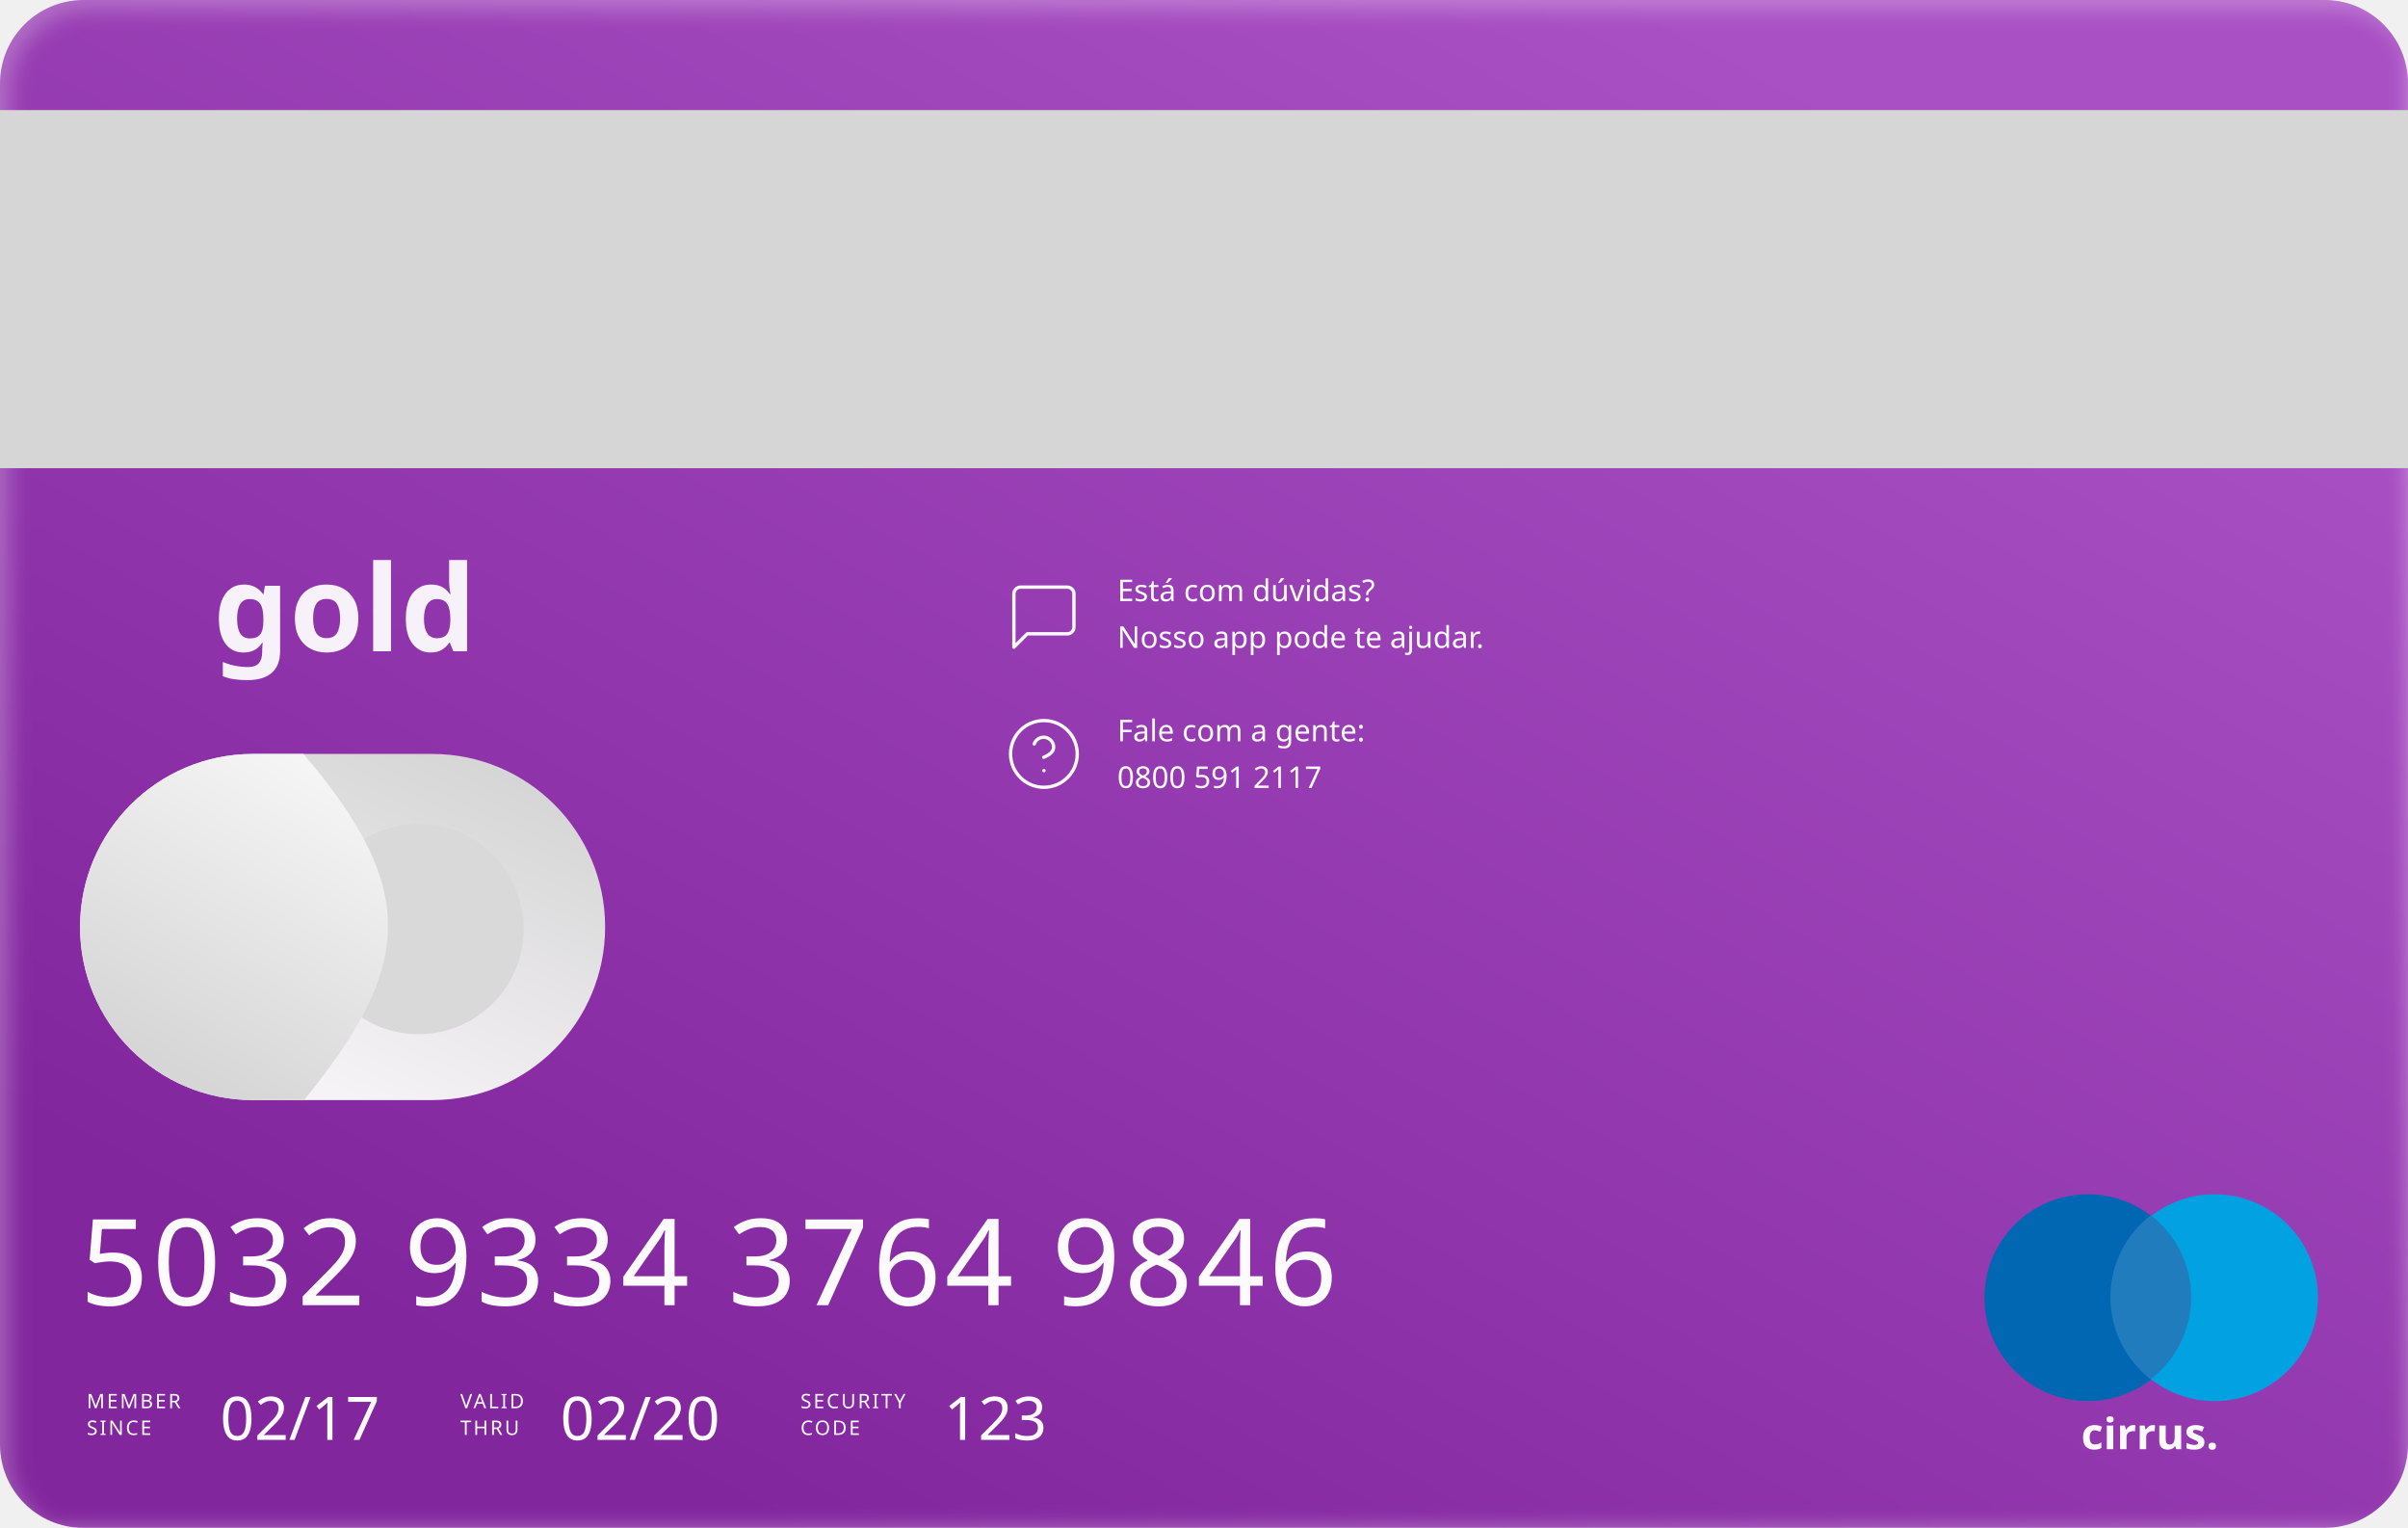
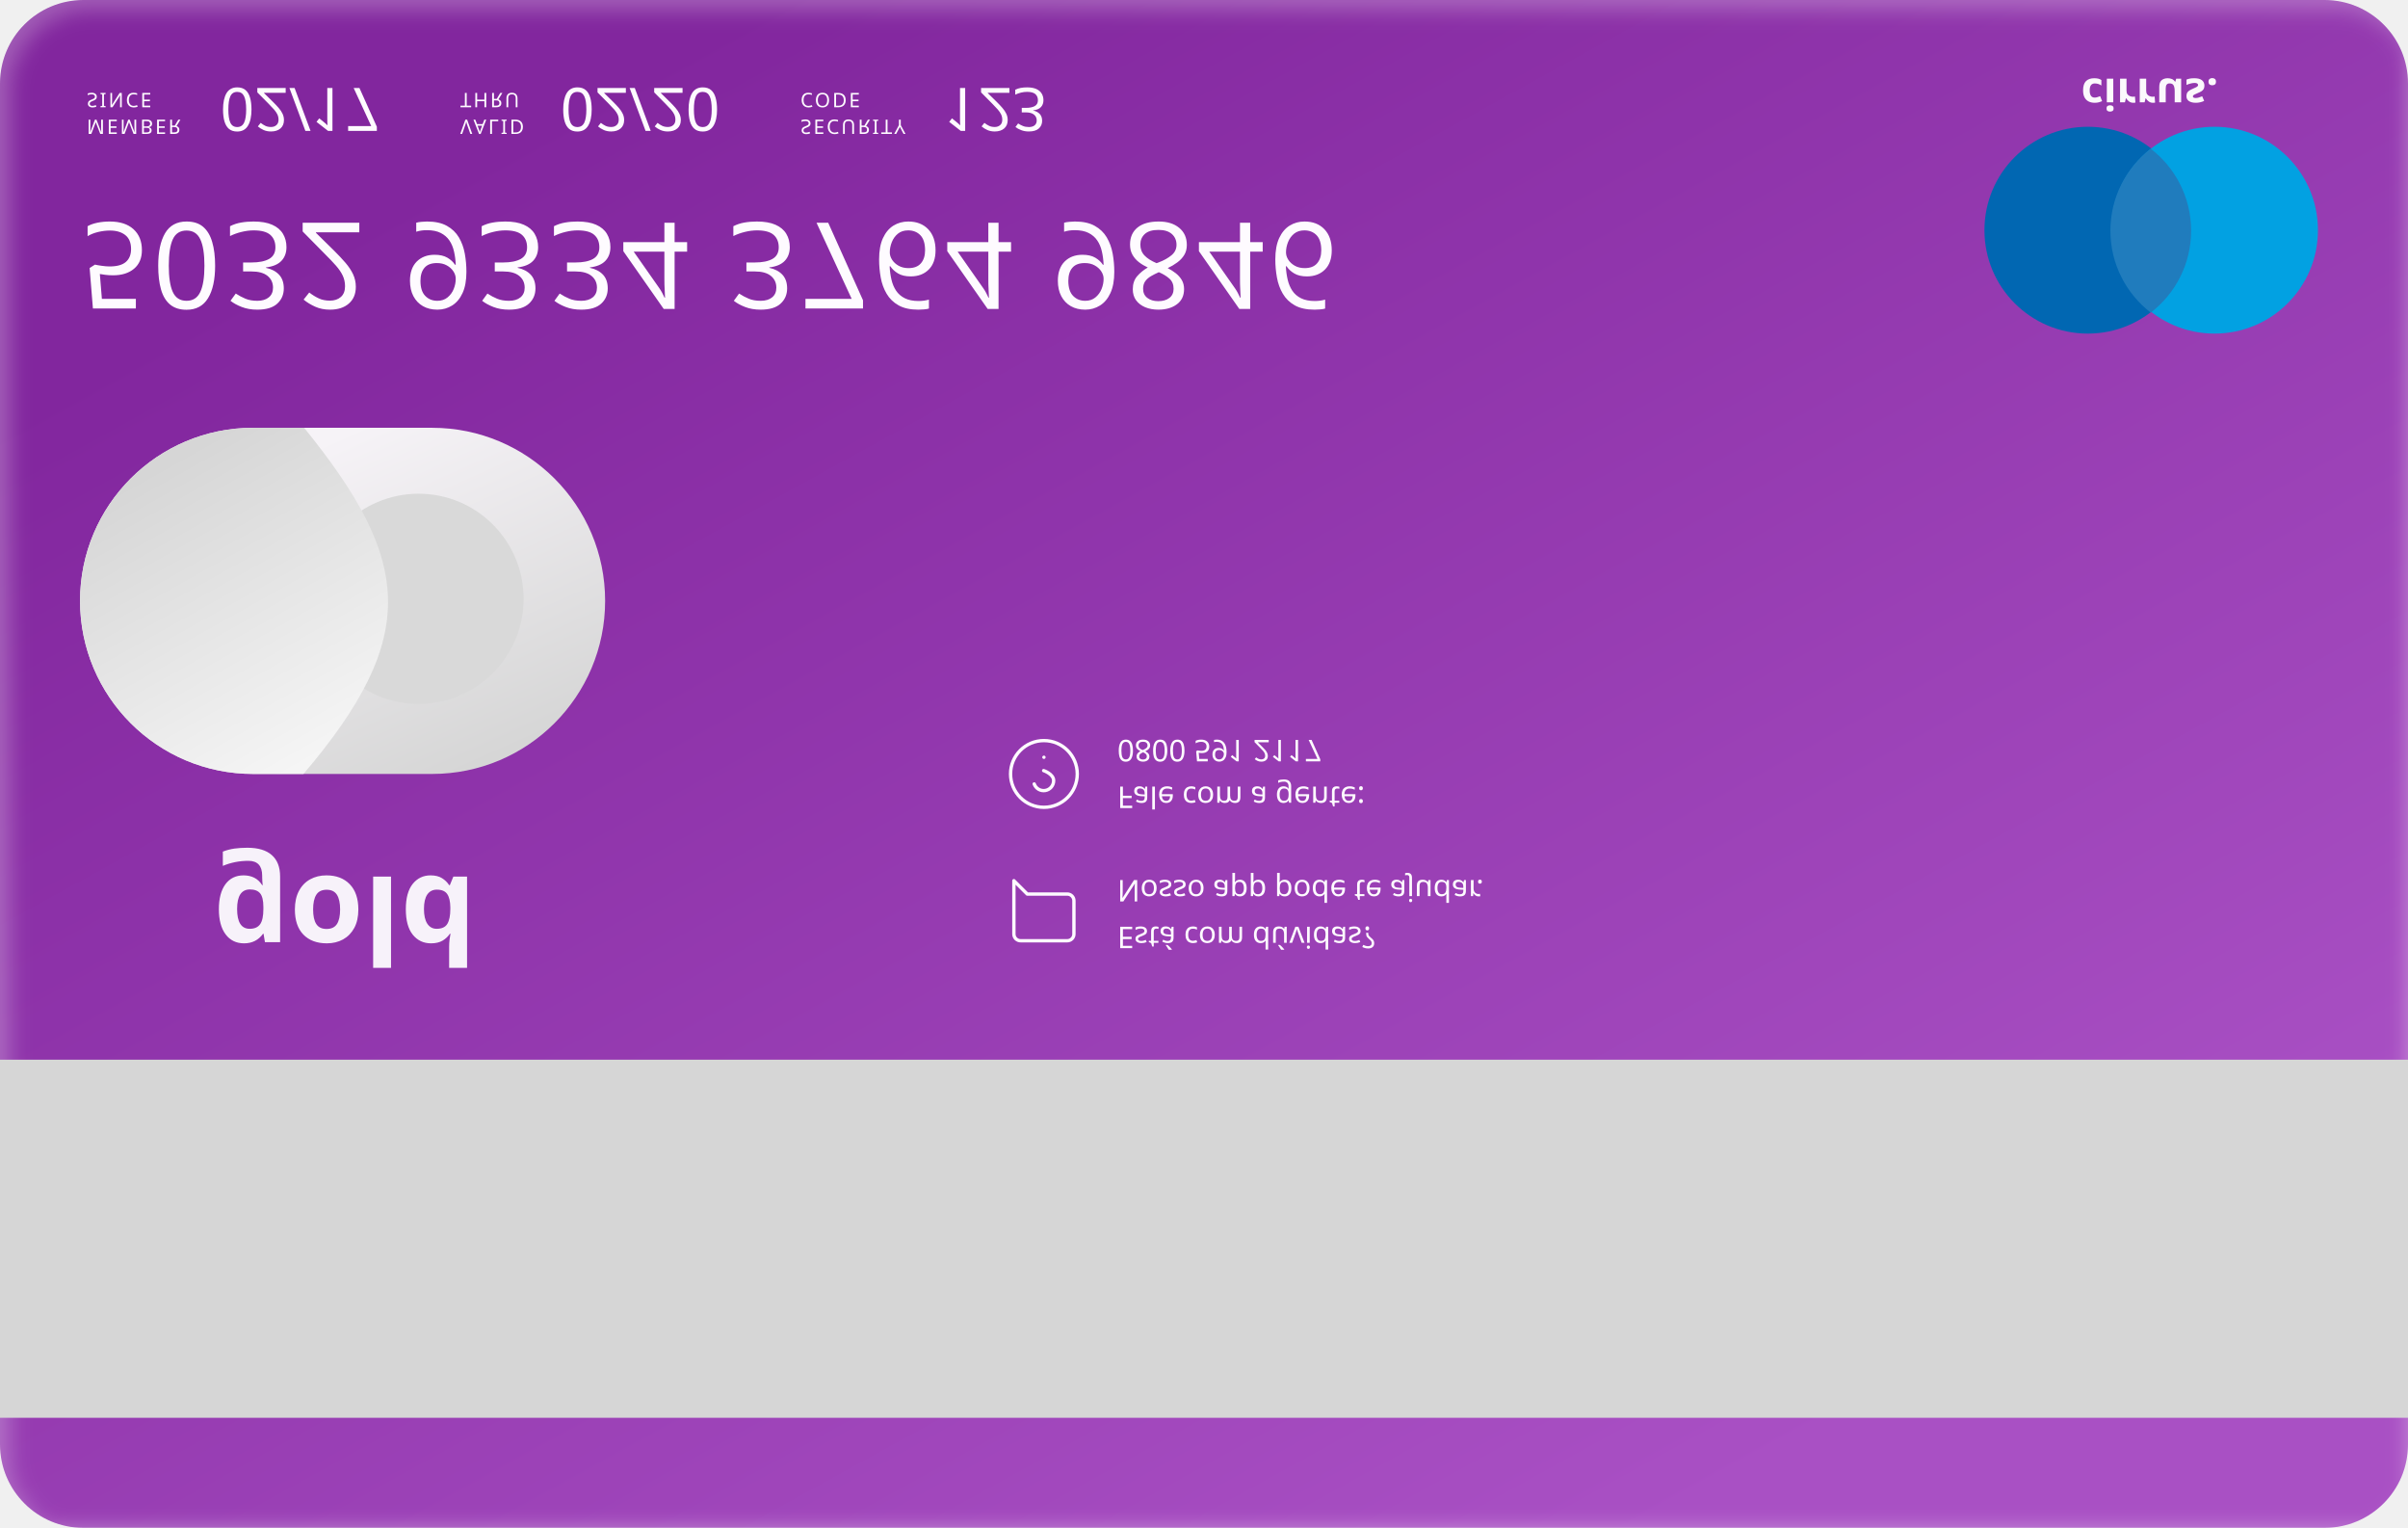
<svg xmlns="http://www.w3.org/2000/svg" width="722" height="458" viewBox="0 0 722 458" fill="none">
-   <g clip-path="url(#clip0_609_105)">
-     <g filter="url(#filter0_i_609_105)">
-       <rect width="722" height="458" rx="25" fill="url(#paint0_linear_609_105)" />
+   <g clip-path="url(#clip0_1137_0)">
+     <g filter="url(#filter0_i_1137_0)">
+       <rect width="722" height="458" rx="25" transform="matrix(1 0 0 -1 0 458)" fill="url(#paint0_linear_1137_0)" />
    </g>
-     <rect y="33" width="722" height="107.344" fill="#D6D6D6" />
-     <rect x="24" y="226" width="157.438" height="103.766" rx="51.883" fill="url(#paint1_linear_609_105)" />
-     <text fill="#FEFBFF" xml:space="preserve" style="white-space: pre" font-family="Sora" font-size="36" letter-spacing="0.03em">
-       <tspan x="24" y="391.24">5032 9334 3764 9846</tspan>
+     <rect width="722" height="107.344" transform="matrix(1 0 0 -1 0 425)" fill="#D6D6D6" />
+     <rect width="157.438" height="103.766" rx="51.883" transform="matrix(1 0 0 -1 24 232)" fill="url(#paint1_linear_1137_0)" />
+     <text transform="matrix(1 0 0 -1 24 104)" fill="#FEFBFF" xml:space="preserve" style="white-space: pre" font-family="Sora" font-size="36" letter-spacing="0.03em">
+       <tspan x="0" y="37.24">5032 9334 3764 9846</tspan>
    </text>
-     <text fill="#F7F2FA" xml:space="preserve" style="white-space: pre" font-family="Sora" font-size="36" font-weight="600" letter-spacing="0em">
-       <tspan x="64" y="195.24">gold</tspan>
+     <text transform="matrix(1 0 0 -1 64 300)" fill="#F7F2FA" xml:space="preserve" style="white-space: pre" font-family="Sora" font-size="36" font-weight="600" letter-spacing="0em">
+       <tspan x="0" y="37.24">gold</tspan>
    </text>
-     <text fill="#FEFBFF" xml:space="preserve" style="white-space: pre" font-family="Sora" font-size="18" letter-spacing="0em">
-       <tspan x="66" y="431.62">02/17</tspan>
+     <text transform="matrix(1 0 0 -1 66 45)" fill="#FEFBFF" xml:space="preserve" style="white-space: pre" font-family="Sora" font-size="18" letter-spacing="0em">
+       <tspan x="0" y="18.62">02/17</tspan>
    </text>
-     <text fill="#FEFBFF" xml:space="preserve" style="white-space: pre" font-family="Sora" font-size="18" letter-spacing="0em">
-       <tspan x="168" y="431.62">02/20</tspan>
+     <text transform="matrix(1 0 0 -1 168 45)" fill="#FEFBFF" xml:space="preserve" style="white-space: pre" font-family="Sora" font-size="18" letter-spacing="0em">
+       <tspan x="0" y="18.62">02/20</tspan>
    </text>
-     <text fill="#FEFBFF" xml:space="preserve" style="white-space: pre" font-family="Sora" font-size="18" letter-spacing="0em">
-       <tspan x="283" y="431.62">123</tspan>
+     <text transform="matrix(1 0 0 -1 283 45)" fill="#FEFBFF" xml:space="preserve" style="white-space: pre" font-family="Sora" font-size="18" letter-spacing="0em">
+       <tspan x="0" y="18.62">123</tspan>
    </text>
-     <text fill="#FBF9FC" xml:space="preserve" style="white-space: pre" font-family="Sora" font-size="13" font-weight="600" letter-spacing="0em">
-       <tspan x="624" y="434.42">cirrus.</tspan>
+     <text transform="matrix(1 0 0 -1 624 37)" fill="#FBF9FC" xml:space="preserve" style="white-space: pre" font-family="Sora" font-size="13" font-weight="600" letter-spacing="0em">
+       <tspan x="0" y="13.42">cirrus.</tspan>
    </text>
-     <circle cx="626" cy="389" r="31" fill="#0167B2" />
-     <circle cx="664" cy="389" r="31" fill="#02A1E2" />
-     <path fill-rule="evenodd" clip-rule="evenodd" d="M644.872 413.401C652.228 407.739 656.968 398.846 656.968 388.845C656.968 378.845 652.228 369.952 644.872 364.29C637.515 369.952 632.775 378.845 632.775 388.845C632.775 398.846 637.515 407.739 644.872 413.401Z" fill="#207CBD" />
-     <text fill="#FEFBFF" xml:space="preserve" style="white-space: pre" font-family="Source Sans Pro" font-size="6" letter-spacing="0.1em">
-       <tspan x="26" y="422.133">MEMBER
+     <circle r="31" transform="matrix(1 0 0 -1 626 69)" fill="#0167B2" />
+     <circle r="31" transform="matrix(1 0 0 -1 664 69)" fill="#02A1E2" />
+     <path fill-rule="evenodd" clip-rule="evenodd" d="M644.872 44.599C652.228 50.261 656.968 59.154 656.968 69.155C656.968 79.155 652.228 88.048 644.872 93.71C637.515 88.048 632.775 79.155 632.775 69.155C632.775 59.154 637.515 50.261 644.872 44.599Z" fill="#207CBD" />
+     <text transform="matrix(1 0 0 -1 26 42)" fill="#FEFBFF" xml:space="preserve" style="white-space: pre" font-family="Source Sans Pro" font-size="6" letter-spacing="0.1em">
+       <tspan x="0" y="6.133">MEMBER
</tspan>
-       <tspan x="26" y="430.133">SINCE</tspan>
+       <tspan x="0" y="14.133">SINCE</tspan>
    </text>
-     <text fill="#FEFBFF" xml:space="preserve" style="white-space: pre" font-family="Source Sans Pro" font-size="6" letter-spacing="0.1em">
-       <tspan x="138" y="422.133">VALID
+     <text transform="matrix(1 0 0 -1 138 42)" fill="#FEFBFF" xml:space="preserve" style="white-space: pre" font-family="Source Sans Pro" font-size="6" letter-spacing="0.1em">
+       <tspan x="0" y="6.133">VALID
</tspan>
-       <tspan x="138" y="430.133">THRU</tspan>
+       <tspan x="0" y="14.133">THRU</tspan>
    </text>
-     <text fill="#FEFBFF" xml:space="preserve" style="white-space: pre" font-family="Source Sans Pro" font-size="6" letter-spacing="0.1em">
-       <tspan x="240" y="422.133">SECURITY
+     <text transform="matrix(1 0 0 -1 240 42)" fill="#FEFBFF" xml:space="preserve" style="white-space: pre" font-family="Source Sans Pro" font-size="6" letter-spacing="0.1em">
+       <tspan x="0" y="6.133">SECURITY
</tspan>
-       <tspan x="240" y="430.133">CODE</tspan>
+       <tspan x="0" y="14.133">CODE</tspan>
    </text>
-     <path d="M322 188C322 188.53 321.789 189.039 321.414 189.414C321.039 189.789 320.53 190 320 190H308L304 194V178C304 177.47 304.211 176.961 304.586 176.586C304.961 176.211 305.47 176 306 176H320C320.53 176 321.039 176.211 321.414 176.586C321.789 176.961 322 177.47 322 178V188Z" stroke="#FEFBFF" stroke-linecap="round" stroke-linejoin="round" />
-     <path d="M313 236C318.523 236 323 231.523 323 226C323 220.477 318.523 216 313 216C307.477 216 303 220.477 303 226C303 231.523 307.477 236 313 236Z" stroke="#FEFBFF" stroke-linecap="round" stroke-linejoin="round" />
-     <path d="M310.09 223C310.325 222.332 310.789 221.768 311.4 221.409C312.011 221.05 312.729 220.919 313.427 221.039C314.125 221.159 314.759 221.522 315.215 222.064C315.671 222.606 315.921 223.292 315.92 224C315.92 226 312.92 227 312.92 227" stroke="#FEFBFF" stroke-linecap="round" stroke-linejoin="round" />
-     <path d="M313 231H313.01" stroke="#FEFBFF" stroke-linecap="round" stroke-linejoin="round" />
-     <text fill="#FEFBFF" xml:space="preserve" style="white-space: pre" font-family="Source Sans Pro" font-size="9" letter-spacing="0em">
-       <tspan x="335" y="180.2">Está com dúvidas?
+     <path d="M322 270C322 269.47 321.789 268.961 321.414 268.586C321.039 268.211 320.53 268 320 268H308L304 264V280C304 280.53 304.211 281.039 304.586 281.414C304.961 281.789 305.47 282 306 282H320C320.53 282 321.039 281.789 321.414 281.414C321.789 281.039 322 280.53 322 280V270Z" stroke="#FEFBFF" stroke-linecap="round" stroke-linejoin="round" />
+     <path d="M313 222C318.523 222 323 226.477 323 232C323 237.523 318.523 242 313 242C307.477 242 303 237.523 303 232C303 226.477 307.477 222 313 222Z" stroke="#FEFBFF" stroke-linecap="round" stroke-linejoin="round" />
+     <path d="M310.09 235C310.325 235.668 310.789 236.232 311.4 236.591C312.011 236.95 312.729 237.081 313.427 236.961C314.125 236.841 314.759 236.478 315.215 235.936C315.671 235.394 315.921 234.708 315.92 234C315.92 232 312.92 231 312.92 231" stroke="#FEFBFF" stroke-linecap="round" stroke-linejoin="round" />
+     <path d="M313 227H313.01" stroke="#FEFBFF" stroke-linecap="round" stroke-linejoin="round" />
+     <text transform="matrix(1 0 0 -1 335 288)" fill="#FEFBFF" xml:space="preserve" style="white-space: pre" font-family="Source Sans Pro" font-size="9" letter-spacing="0em">
+       <tspan x="0" y="10.2">Está com dúvidas?
</tspan>
-       <tspan x="335" y="194.2">Nosso app pode te ajudar.</tspan>
+       <tspan x="0" y="24.2">Nosso app pode te ajudar.</tspan>
    </text>
-     <text fill="#FEFBFF" xml:space="preserve" style="white-space: pre" font-family="Source Sans Pro" font-size="9" letter-spacing="0em">
-       <tspan x="335" y="222.2">Fale com a gente:
+     <text transform="matrix(1 0 0 -1 335 246)" fill="#FEFBFF" xml:space="preserve" style="white-space: pre" font-family="Source Sans Pro" font-size="9" letter-spacing="0em">
+       <tspan x="0" y="10.2">Fale com a gente:
</tspan>
-       <tspan x="335" y="236.2">0800 591 2117</tspan>
+       <tspan x="0" y="24.2">0800 591 2117</tspan>
    </text>
-     <circle cx="125.5" cy="278.5" r="31.5" fill="#D9D9D9" />
-     <path fill-rule="evenodd" clip-rule="evenodd" d="M75.883 226C47.229 226 24 249.229 24 277.883C24 306.537 47.229 329.766 75.883 329.766H91.19C123.446 289.941 126.039 267.227 91 226H75.883Z" fill="url(#paint2_linear_609_105)" />
+     <circle r="31.5" transform="matrix(1 0 0 -1 125.5 179.5)" fill="#D9D9D9" />
+     <path fill-rule="evenodd" clip-rule="evenodd" d="M75.883 232C47.229 232 24 208.771 24 180.117C24 151.463 47.229 128.234 75.883 128.234H91.19C123.446 168.059 126.039 190.773 91 232H75.883Z" fill="url(#paint2_linear_1137_0)" />
  </g>
  <defs>
-     <filter id="filter0_i_609_105" x="0" y="0" width="725" height="461" filterUnits="userSpaceOnUse" color-interpolation-filters="sRGB">
+     <filter id="filter0_i_1137_0" x="0" y="0" width="725" height="461" filterUnits="userSpaceOnUse" color-interpolation-filters="sRGB">
      <feFlood flood-opacity="0" result="BackgroundImageFix" />
      <feBlend mode="normal" in="SourceGraphic" in2="BackgroundImageFix" result="shape" />
      <feColorMatrix in="SourceAlpha" type="matrix" values="0 0 0 0 0 0 0 0 0 0 0 0 0 0 0 0 0 0 127 0" result="hardAlpha" />
      <feOffset dx="3" dy="3" />
      <feGaussianBlur stdDeviation="3" />
      <feComposite in2="hardAlpha" operator="arithmetic" k2="-1" k3="1" />
      <feColorMatrix type="matrix" values="0 0 0 0 1 0 0 0 0 1 0 0 0 0 1 0 0 0 0.25 0" />
-       <feBlend mode="normal" in2="shape" result="effect1_innerShadow_609_105" />
+       <feBlend mode="normal" in2="shape" result="effect1_innerShadow_1137_0" />
    </filter>
-     <linearGradient id="paint0_linear_609_105" x1="610.09" y1="61.83" x2="354.096" y2="526.995" gradientUnits="userSpaceOnUse">
+     <linearGradient id="paint0_linear_1137_0" x1="610.09" y1="61.83" x2="354.096" y2="526.995" gradientUnits="userSpaceOnUse">
      <stop stop-color="#A950C4" />
      <stop offset="1" stop-color="#82269E" />
    </linearGradient>
-     <linearGradient id="paint1_linear_609_105" x1="107" y1="330" x2="150.5" y2="232" gradientUnits="userSpaceOnUse">
+     <linearGradient id="paint1_linear_1137_0" x1="83" y1="104" x2="126.5" y2="6" gradientUnits="userSpaceOnUse">
      <stop stop-color="#F6F3F7" />
      <stop offset="1" stop-color="#D6D6D6" />
    </linearGradient>
-     <linearGradient id="paint2_linear_609_105" x1="95.5" y1="231" x2="47" y2="317.5" gradientUnits="userSpaceOnUse">
+     <linearGradient id="paint2_linear_1137_0" x1="95.5" y1="227" x2="47" y2="140.5" gradientUnits="userSpaceOnUse">
      <stop stop-color="#F5F5F5" />
      <stop offset="1" stop-color="#D6D6D6" />
    </linearGradient>
-     <clipPath id="clip0_609_105">
-       <rect width="722" height="458" fill="white" />
+     <clipPath id="clip0_1137_0">
+       <rect width="722" height="458" fill="white" transform="matrix(1 0 0 -1 0 458)" />
    </clipPath>
  </defs>
</svg>
